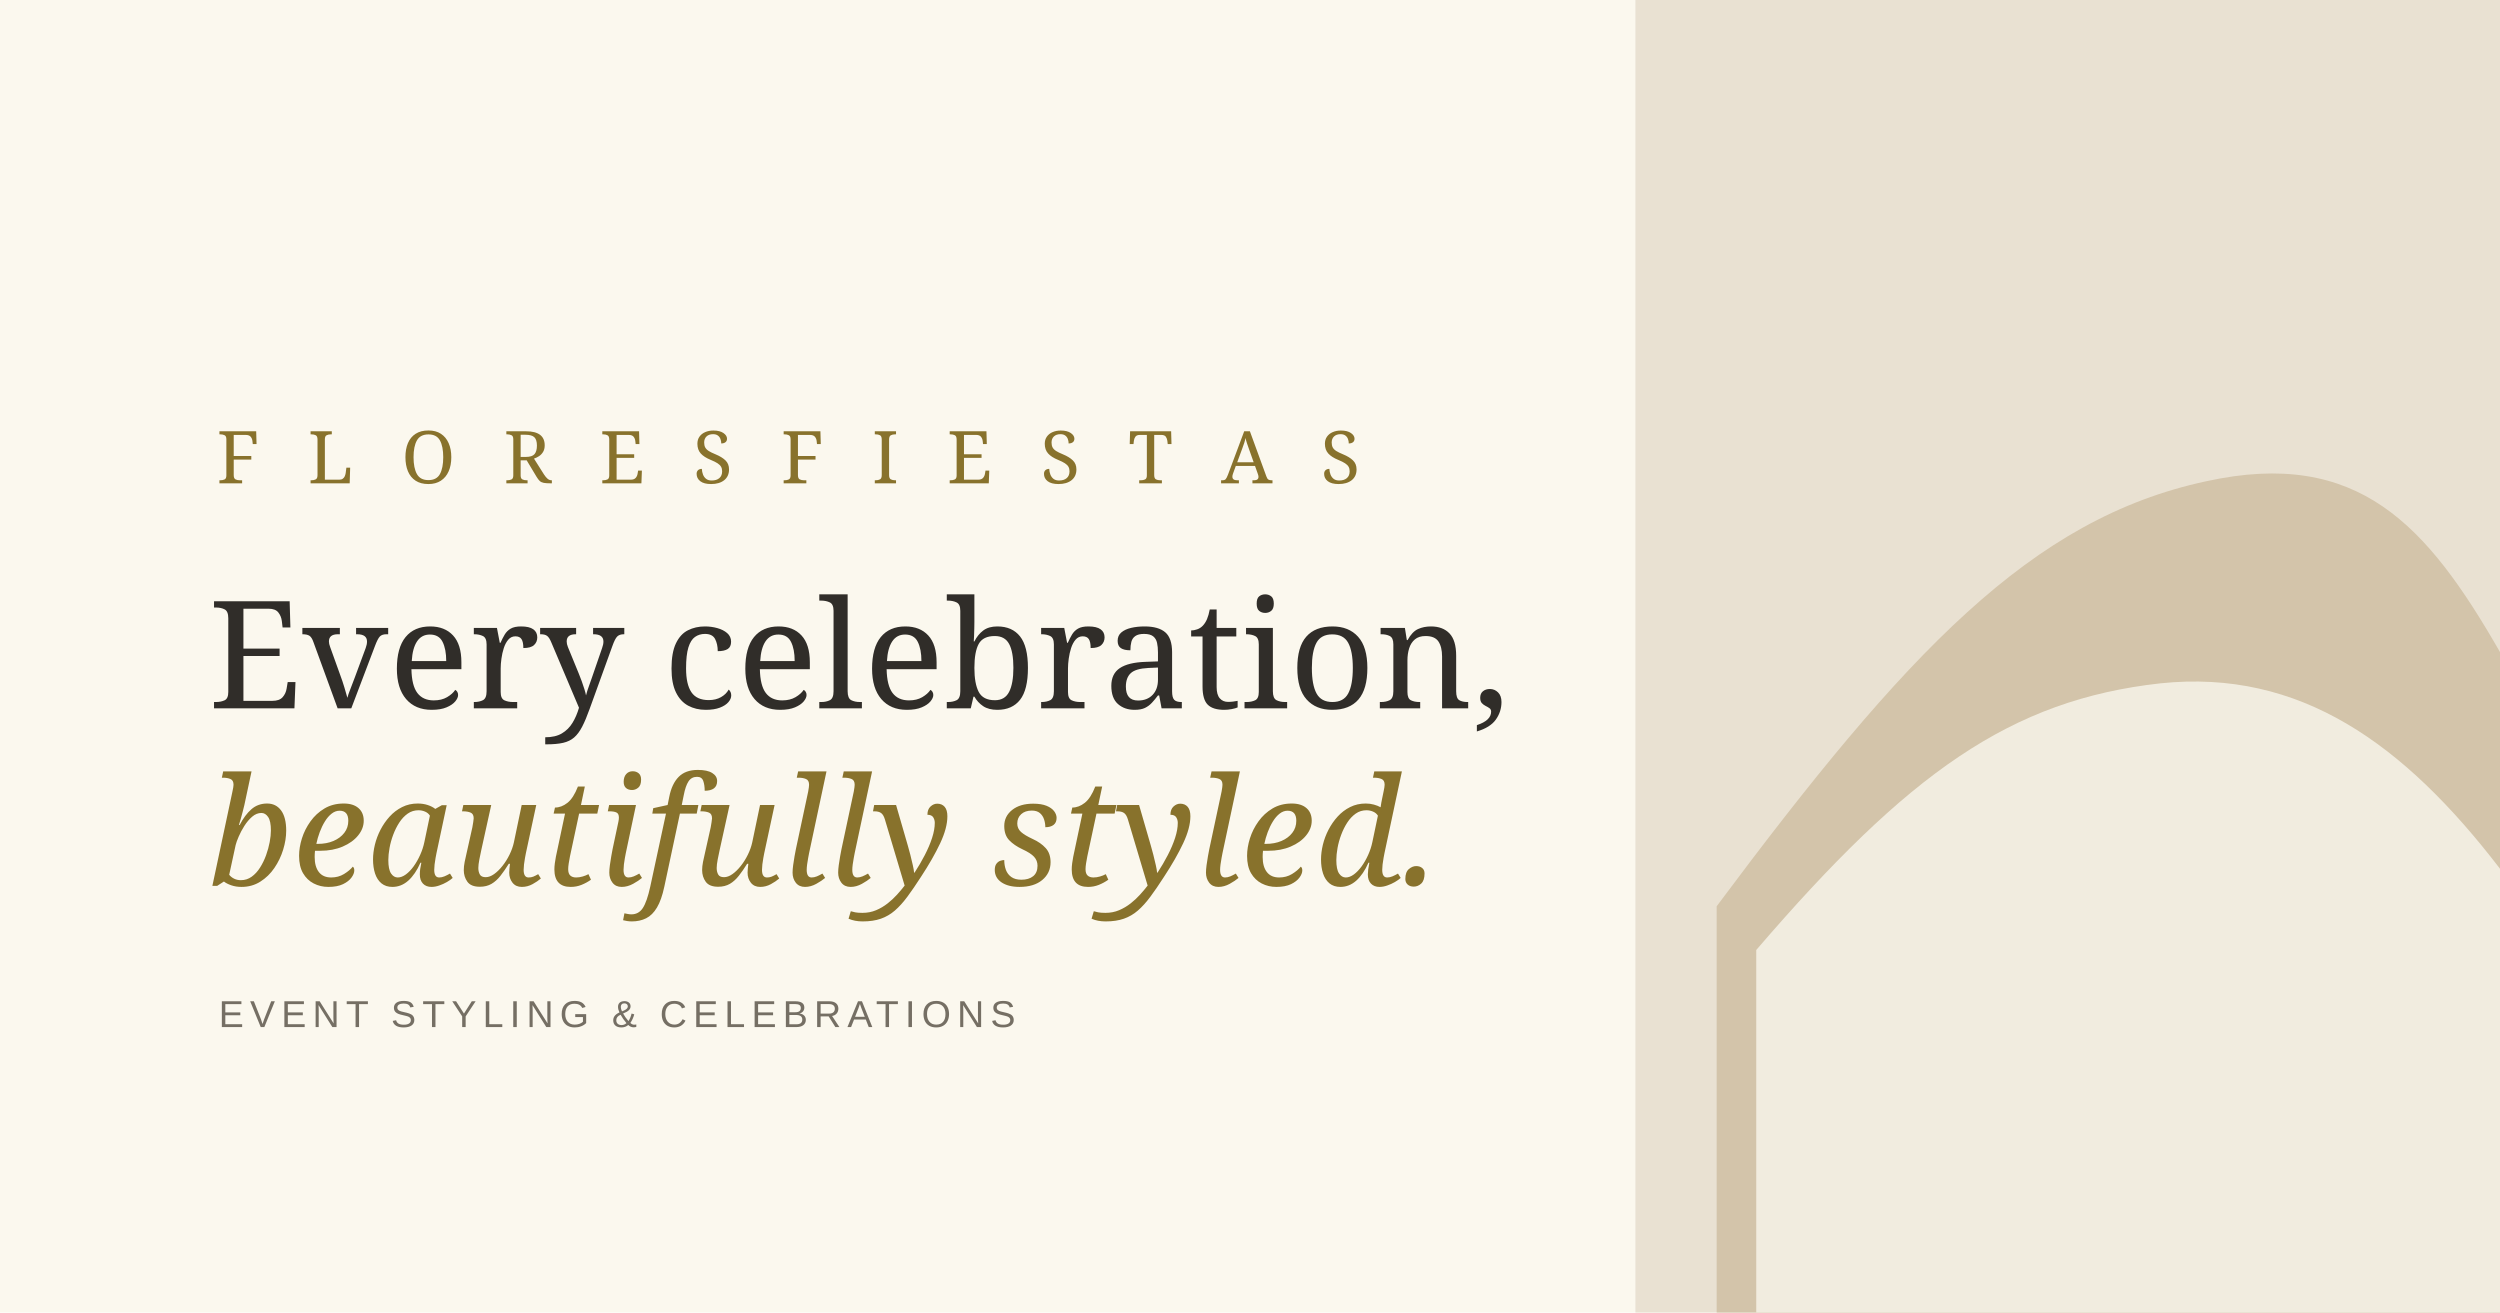
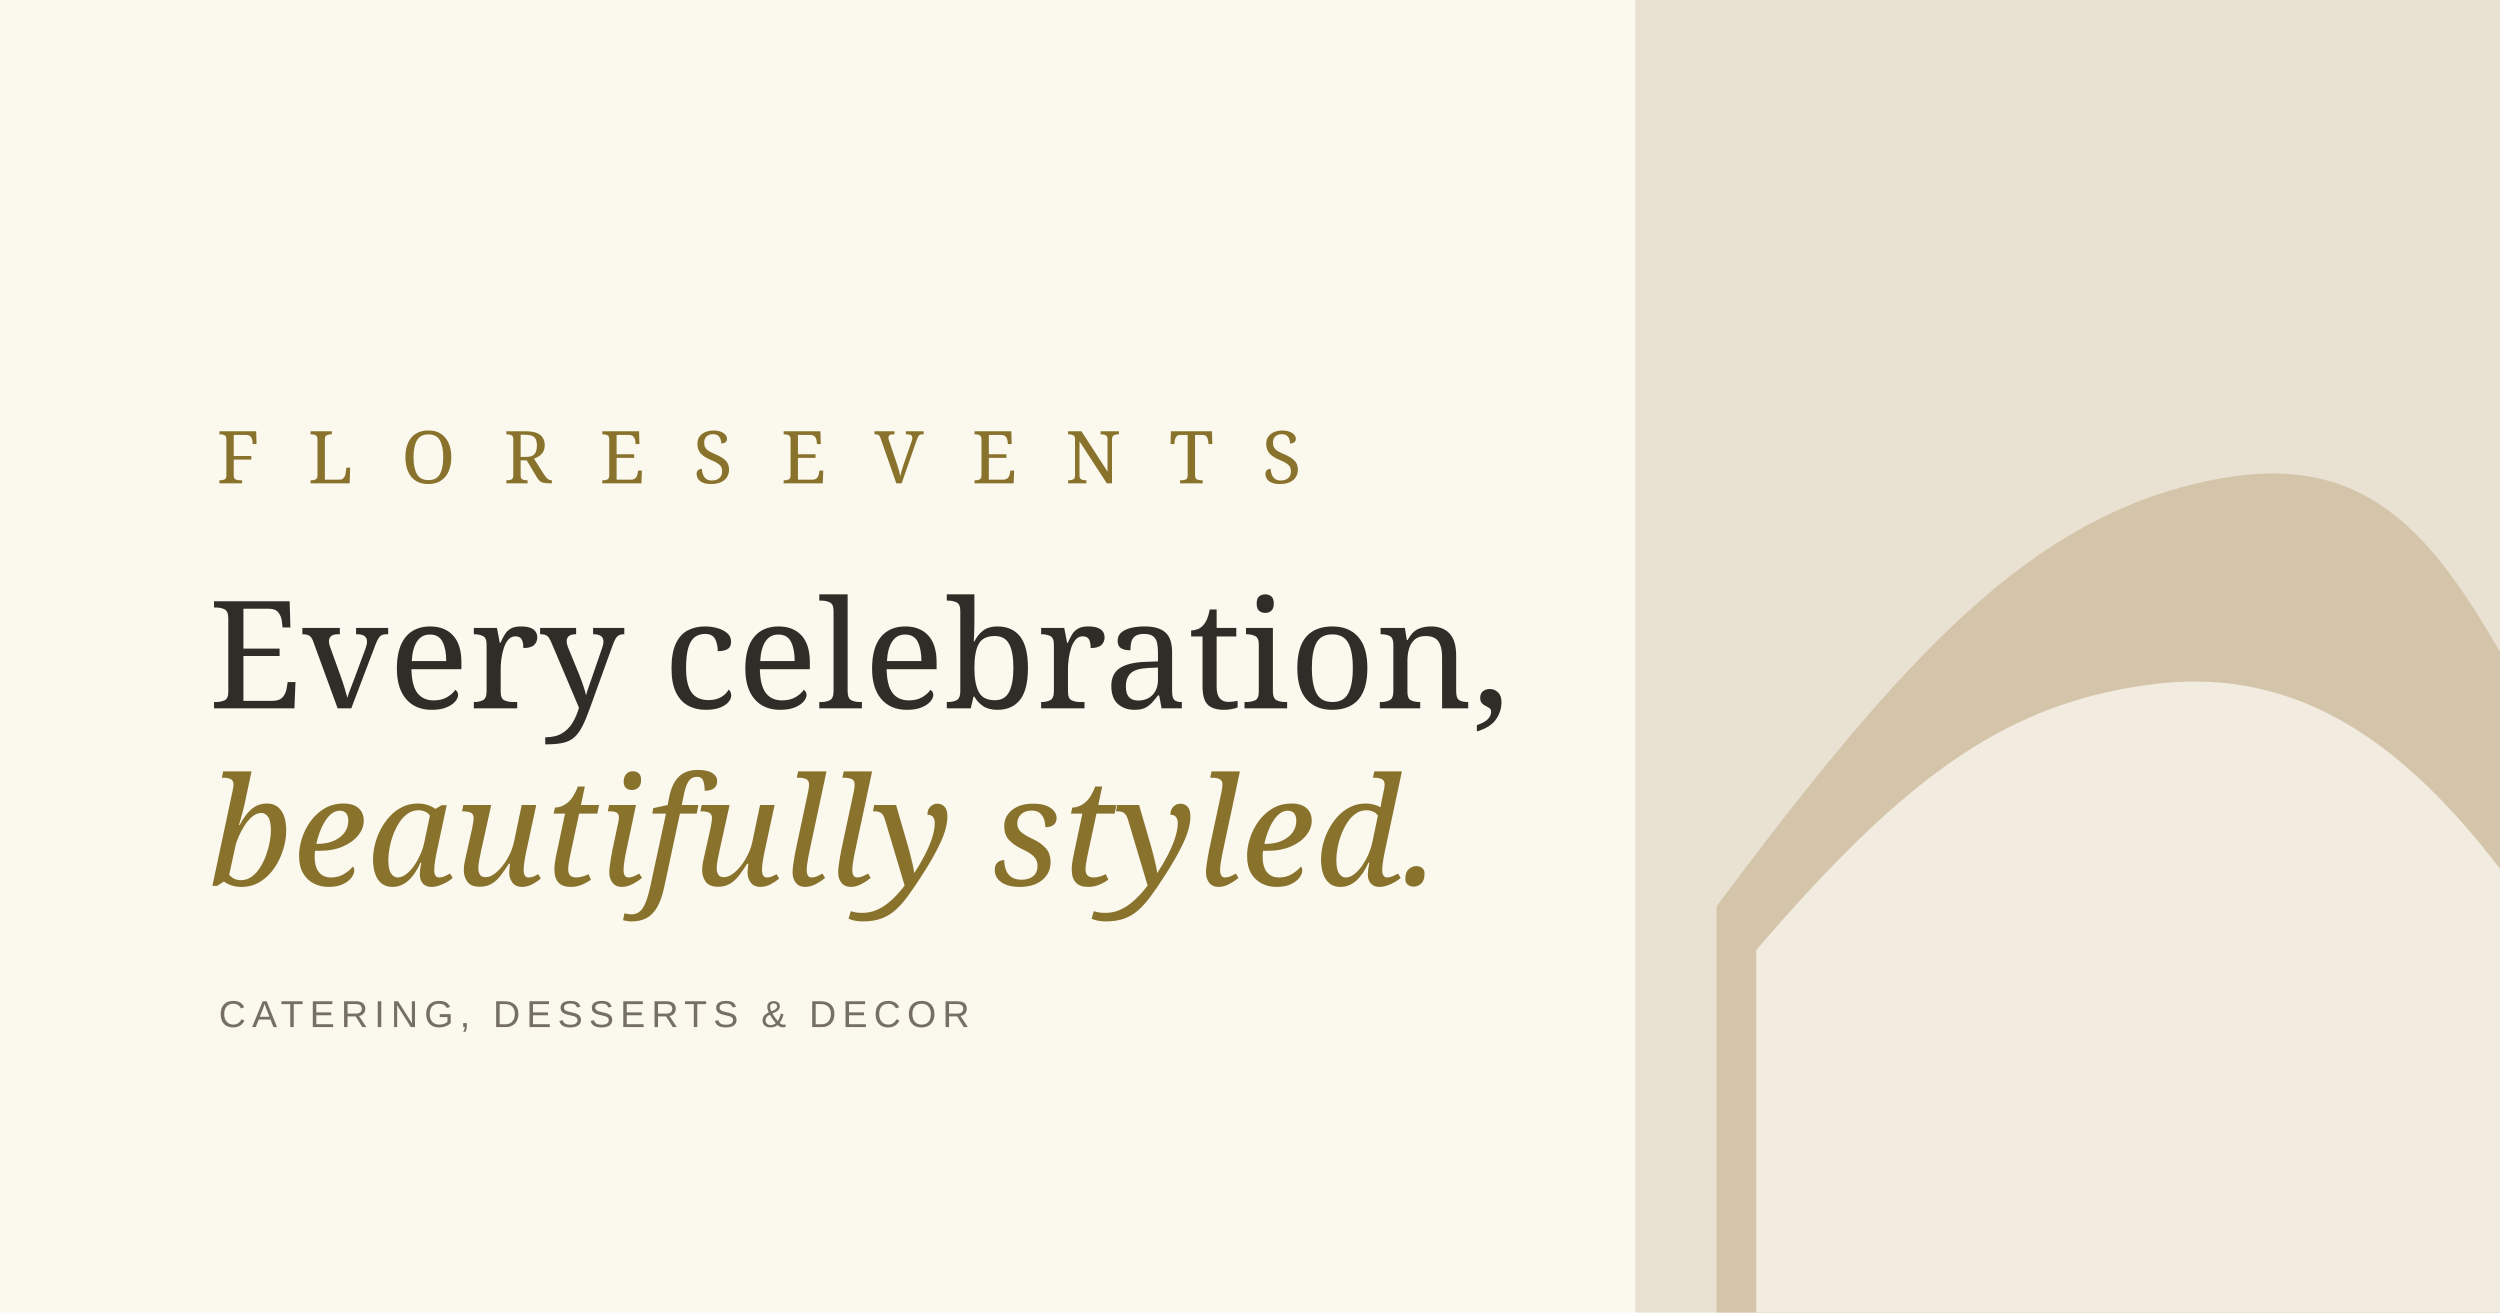
<svg xmlns="http://www.w3.org/2000/svg" viewBox="0 0 1200 630">
  <rect width="1200" height="630" fill="#fbf8ee" />
  <path d="M785 0h415v630H785z" fill="#e9e1d2" />
  <path d="M824 435c91-122 151-186 235-204 73-16 106 21 141 82v317H824z" fill="#d3c4aa" />
  <path d="M843 456c73-85 122-120 194-128 67-7 117 29 163 89v213H843z" fill="#f1ecdf" />
-   <text x="104" y="232" fill="#88722c" font-family="Georgia,serif" font-size="35" letter-spacing="7">F L O R E S   F I E S T A S</text>
+   <text x="104" y="232" fill="#88722c" font-family="Georgia,serif" font-size="35" letter-spacing="7">F L O R E S   E V E N T S</text>
  <text x="100" y="340" fill="#302d29" font-family="Georgia,serif" font-size="72">Every celebration,</text>
  <text x="100" y="425" fill="#88722c" font-family="Georgia,serif" font-size="72" font-style="italic">beautifully styled.</text>
-   <text x="105" y="493" fill="#756f64" font-family="Arial,sans-serif" font-size="18" letter-spacing="3">EVENT STYLING &amp; CELEBRATIONS</text>
+   <text x="105" y="493" fill="#756f64" font-family="Arial,sans-serif" font-size="18" letter-spacing="3">CATERING, DESSERTS &amp; DECOR</text>
</svg>
